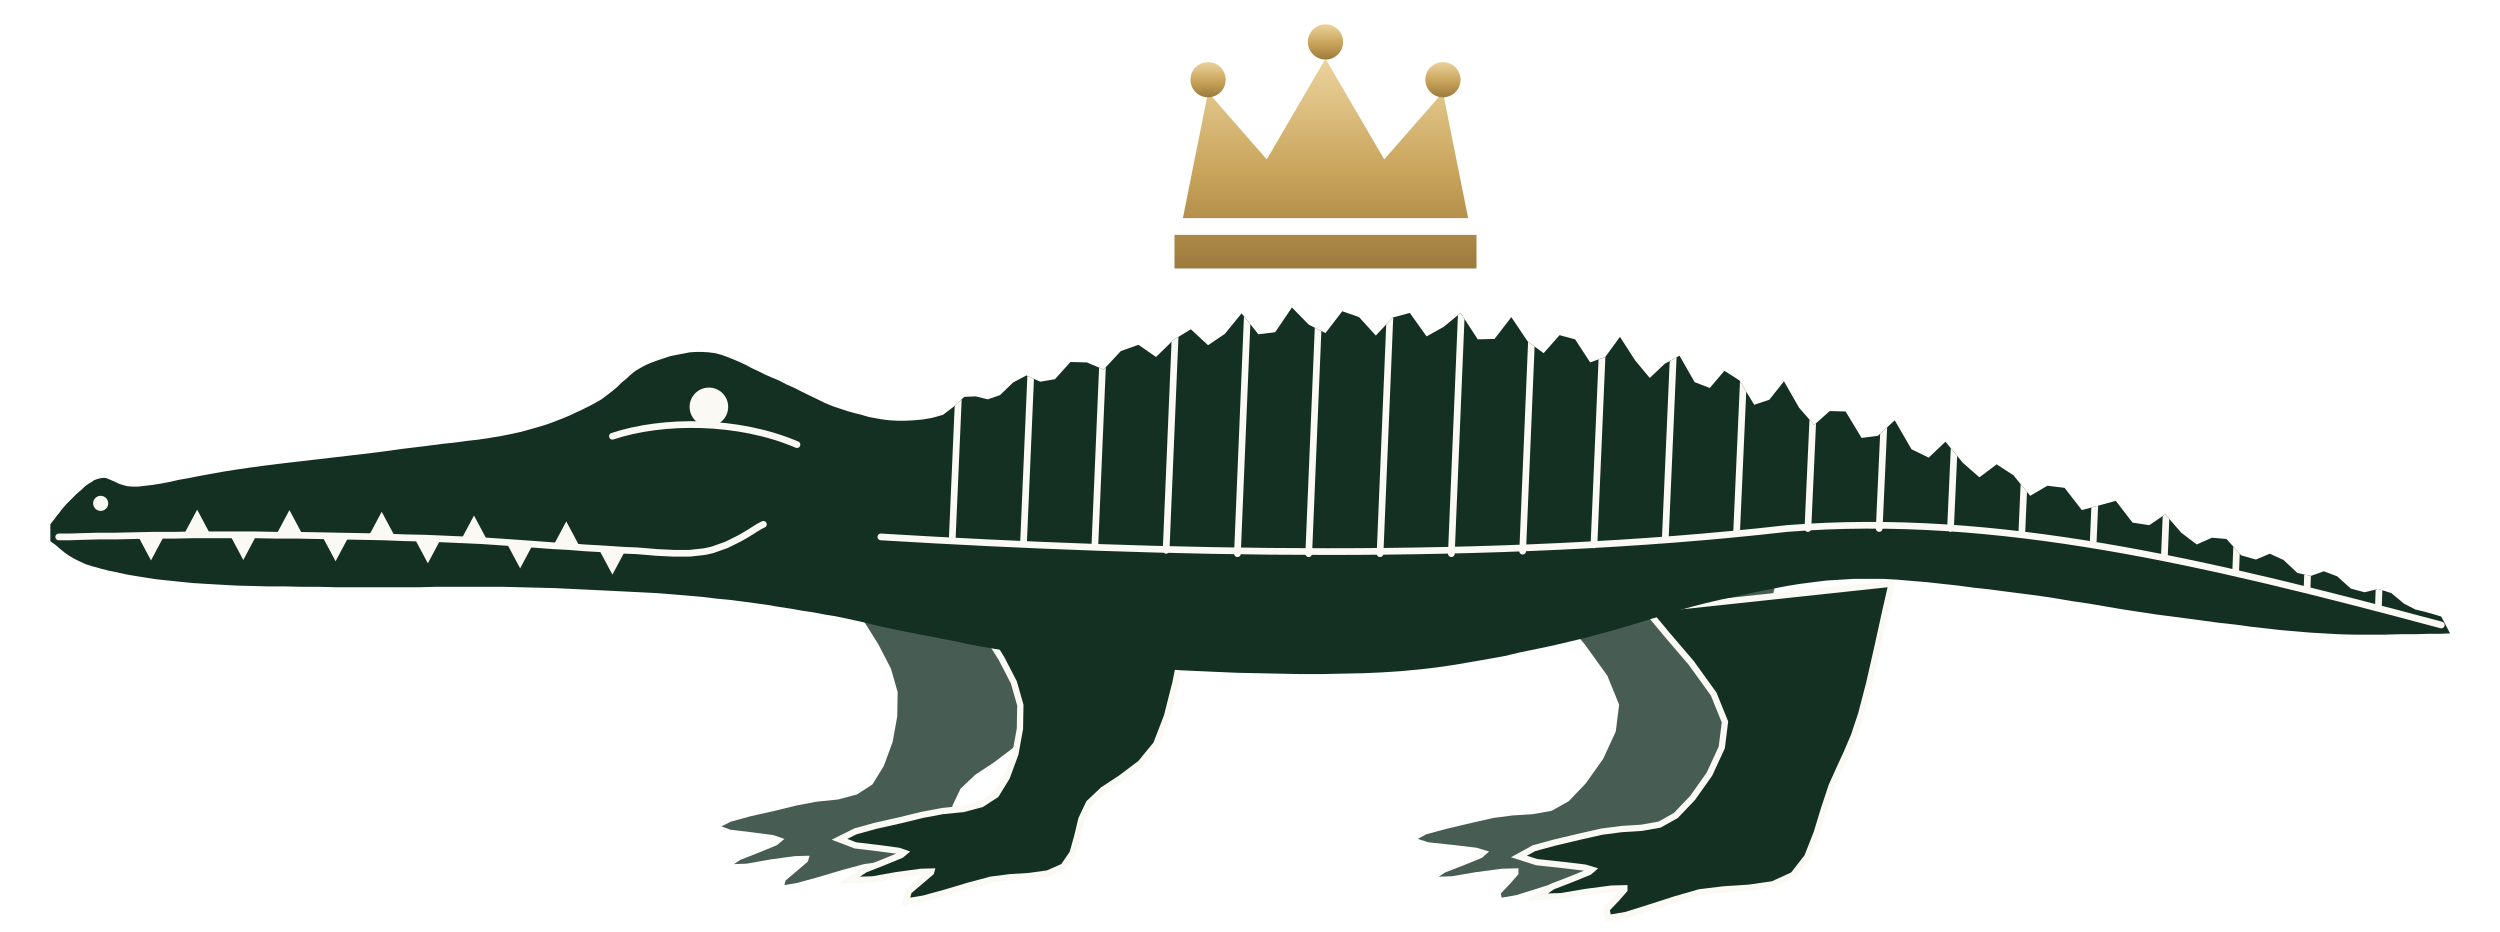
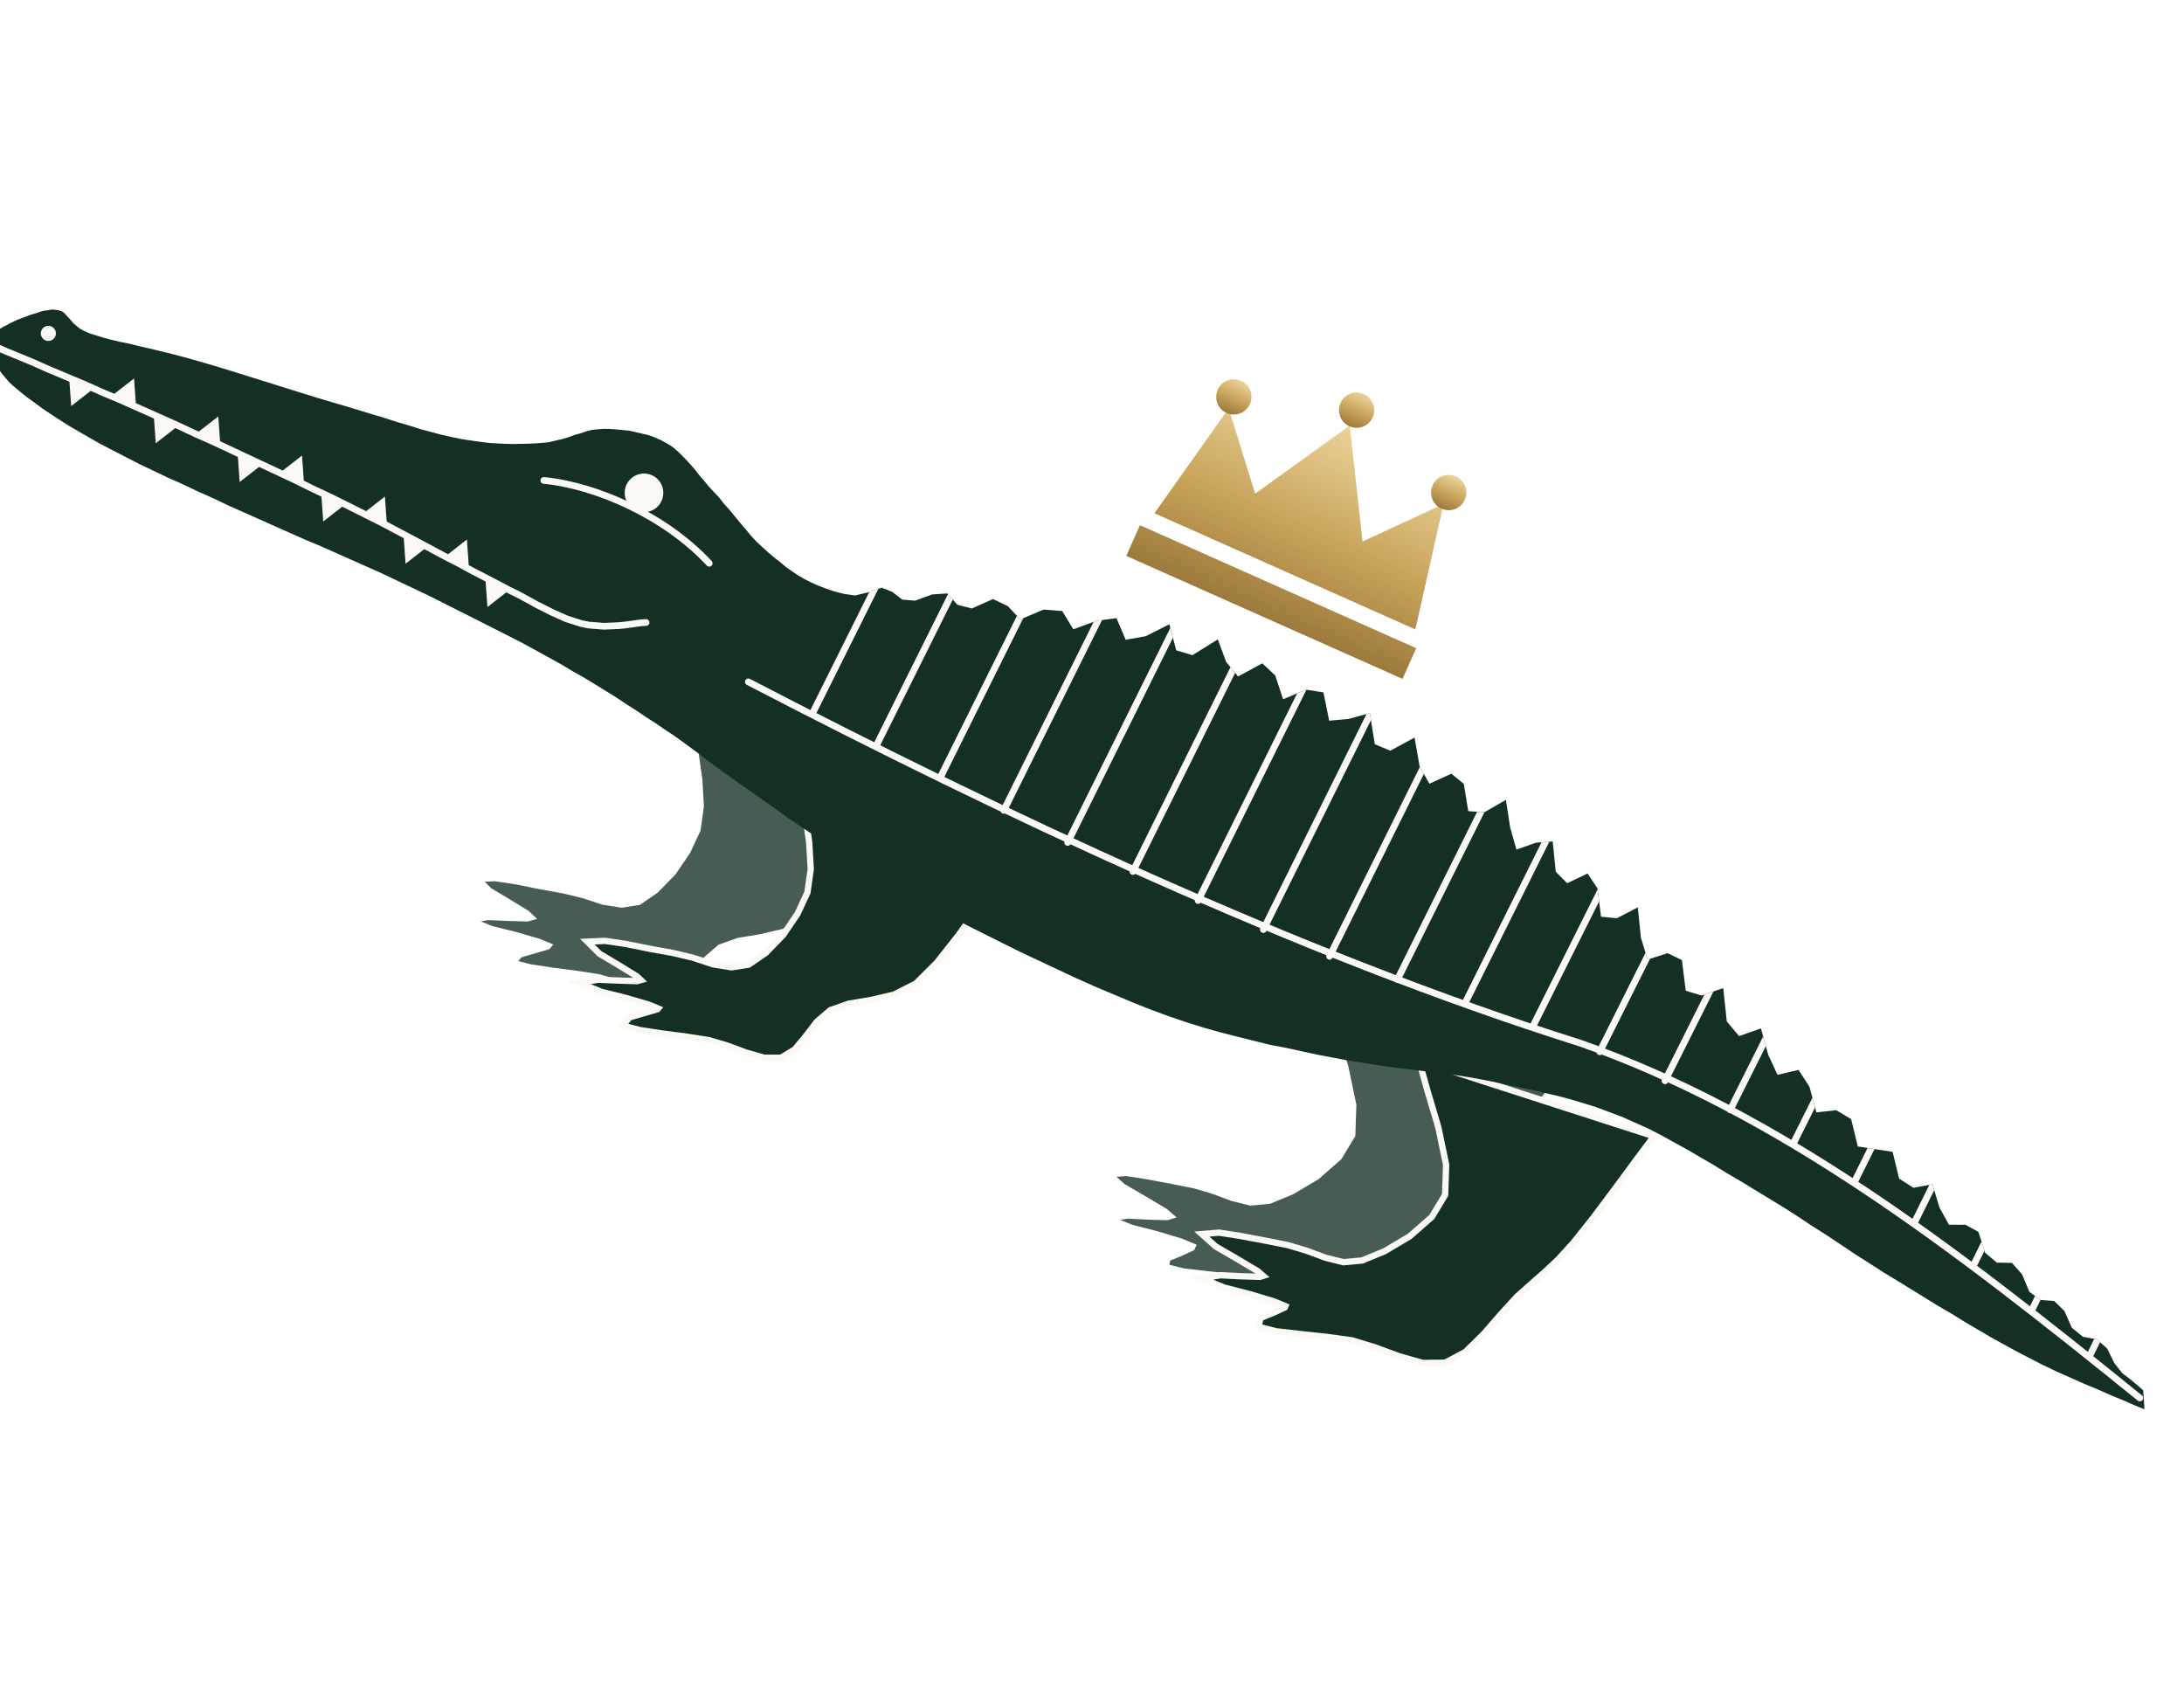
- <svg xmlns="http://www.w3.org/2000/svg" viewBox="4 0 596 222" role="img" aria-label="Cocodrilo coronado de Liliana Quiroga Store">
+ <svg xmlns="http://www.w3.org/2000/svg" viewBox="40 -70 520 400" role="img" aria-label="Cocodrilo coronado de Liliana Quiroga Store">
  <defs>
    <linearGradient id="lq-brass" x1="0" y1="0" x2="0" y2="1">
      <stop offset="0" stop-color="#EBD39C" />
      <stop offset=".55" stop-color="#C8A35A" />
      <stop offset="1" stop-color="#9C7A3C" />
    </linearGradient>
    <clipPath id="lq-medal">
      <circle cx="120" cy="110" r="91" />
    </clipPath>
    <clipPath id="lq-body">
      <path d="M16.0 125.0 L16.3 124.6 L16.6 124.2 L17.1 123.6 L17.5 123.0 L18.1 122.3 L18.6 121.6 L19.2 120.9 L19.8 120.2 L20.4 119.6 L21.0 119.0 L21.6 118.4 L22.2 117.8 L22.9 117.2 L23.6 116.6 L24.2 116.0 L25.0 115.4 L25.7 115.0 L26.4 114.5 L27.2 114.2 L28.0 114.0 L28.8 113.9 L29.4 114.0 L30.1 114.3 L30.8 114.6 L31.5 114.9 L32.3 115.3 L33.2 115.6 L34.3 115.9 L35.5 116.0 L37.0 116.0 L38.7 115.8 L40.4 115.6 L42.3 115.3 L44.4 114.9 L46.6 114.4 L48.9 114.0 L51.4 113.5 L54.1 113.0 L56.9 112.5 L60.0 112.0 L63.4 111.5 L67.1 111.0 L71.1 110.5 L75.4 110.0 L79.7 109.5 L84.0 109.0 L88.3 108.5 L92.5 108.0 L96.4 107.5 L100.0 107.0 L103.3 106.6 L106.5 106.2 L109.6 105.8 L112.5 105.5 L115.4 105.1 L118.1 104.8 L120.7 104.4 L123.2 104.0 L125.7 103.5 L128.0 103.0 L130.2 102.4 L132.3 101.8 L134.3 101.2 L136.2 100.5 L138.0 99.8 L139.7 99.1 L141.4 98.3 L142.9 97.6 L144.5 96.8 L146.0 96.0 L147.4 95.2 L148.7 94.2 L149.9 93.3 L151.1 92.3 L152.2 91.2 L153.3 90.3 L154.4 89.3 L155.5 88.4 L156.7 87.7 L158.0 87.0 L159.4 86.4 L160.8 85.9 L162.3 85.4 L163.8 84.9 L165.3 84.6 L166.9 84.3 L168.4 84.0 L170.0 83.9 L171.5 83.9 L173.0 84.0 L174.5 84.2 L176.0 84.6 L177.4 85.1 L178.9 85.7 L180.3 86.3 L181.8 87.0 L183.3 87.8 L184.8 88.5 L186.4 89.3 L188.0 90.0 L189.7 90.7 L191.4 91.6 L193.2 92.4 L195.0 93.3 L196.8 94.2 L198.7 95.1 L200.5 96.0 L202.4 96.8 L204.2 97.4 L206.0 98.0 L207.8 98.5 L209.4 98.9 L211.1 99.4 L212.7 99.7 L214.4 100.0 L216.1 100.2 L217.9 100.3 L219.8 100.3 L221.8 100.2 L224.0 100.0 L226.3 99.6 L228.8 98.9 L231.3 97.0 L233.9 94.6 L236.6 94.5 L239.5 95.2 L242.4 94.2 L245.5 91.2 L248.7 89.5 L252.0 91.0 L255.5 90.4 L259.2 86.3 L263.1 86.4 L267.1 88.1 L271.2 83.7 L275.4 82.2 L279.6 85.1 L283.8 81.0 L287.9 78.5 L292.0 82.3 L296.0 79.6 L300.0 74.7 L304.0 79.7 L308.0 79.2 L312.0 73.3 L316.0 77.4 L320.0 79.4 L324.0 74.2 L328.0 75.6 L332.0 80.0 L336.0 75.7 L340.1 74.6 L344.1 80.2 L348.2 77.9 L352.2 74.6 L356.3 80.9 L360.3 80.8 L364.3 75.6 L368.2 81.4 L372.0 84.2 L375.8 79.9 L379.5 80.9 L383.1 86.4 L386.7 85.1 L390.2 80.3 L393.8 85.9 L397.3 90.1 L400.9 86.7 L404.4 84.8 L408.0 91.1 L411.6 92.5 L415.1 88.4 L418.7 90.7 L422.2 96.5 L425.8 95.3 L429.3 90.9 L432.9 97.2 L436.5 101.3 L440.2 98.0 L444.0 98.1 L447.8 104.4 L451.7 103.9 L455.7 100.2 L459.7 107.1 L463.8 109.1 L467.8 105.3 L471.9 110.3 L475.9 113.8 L480.0 110.7 L484.0 113.3 L488.0 118.2 L492.1 115.8 L496.2 116.3 L500.3 121.6 L504.4 120.5 L508.4 119.4 L512.4 124.6 L516.4 125.2 L520.2 122.6 L524.0 127.0 L527.7 129.8 L531.3 128.2 L534.8 128.5 L538.3 132.4 L541.8 133.4 L545.1 132.0 L548.4 133.5 L551.7 136.6 L554.9 137.3 L558.0 136.2 L561.2 137.4 L564.4 140.3 L567.7 141.2 L571.0 140.4 L574.1 141.4 L577.1 143.9 L579.8 145.3 L582.3 145.9 L584.4 146.5 L586.0 147.0 L588.1 151.0 L585.7 151.1 L582.9 151.1 L579.7 151.2 L576.2 151.2 L572.6 151.3 L568.9 151.3 L565.2 151.3 L561.5 151.2 L558.0 151.0 L554.6 150.8 L551.1 150.5 L547.6 150.2 L544.1 149.8 L540.5 149.4 L536.9 148.9 L533.2 148.5 L529.5 148.0 L525.8 147.5 L522.0 147.0 L518.1 146.5 L514.2 145.9 L510.2 145.3 L506.1 144.6 L502.0 143.9 L497.9 143.3 L493.8 142.6 L489.8 142.0 L485.9 141.5 L482.0 141.0 L478.2 140.5 L474.5 140.1 L470.8 139.6 L467.1 139.2 L463.5 138.8 L459.9 138.5 L456.4 138.2 L452.9 138.0 L449.4 138.0 L446.0 138.0 L442.7 138.2 L439.4 138.4 L436.2 138.8 L433.1 139.2 L430.0 139.7 L426.9 140.3 L423.8 140.9 L420.6 141.6 L417.3 142.3 L414.0 143.0 L410.6 143.8 L407.1 144.7 L403.6 145.7 L400.1 146.8 L396.5 147.9 L392.9 149.0 L389.2 150.1 L385.5 151.1 L381.8 152.1 L378.0 153.0 L374.2 153.9 L370.4 154.7 L366.5 155.5 L362.7 156.4 L358.8 157.1 L354.8 157.8 L350.7 158.5 L346.6 159.1 L342.3 159.6 L338.0 160.0 L333.5 160.3 L328.8 160.5 L323.9 160.6 L319.0 160.7 L314.0 160.7 L309.0 160.6 L304.1 160.5 L299.2 160.4 L294.5 160.2 L290.0 160.0 L285.6 159.8 L281.3 159.5 L277.0 159.1 L272.8 158.7 L268.8 158.3 L264.8 157.9 L260.9 157.4 L257.1 156.9 L253.5 156.5 L250.0 156.0 L246.7 155.5 L243.6 155.1 L240.6 154.6 L237.7 154.1 L235.0 153.6 L232.3 153.0 L229.7 152.5 L227.2 152.0 L224.6 151.5 L222.0 151.0 L219.5 150.5 L217.0 150.0 L214.7 149.5 L212.4 149.0 L210.1 148.4 L207.8 147.9 L205.5 147.4 L203.1 146.9 L200.6 146.5 L198.0 146.0 L195.3 145.6 L192.5 145.1 L189.8 144.7 L186.9 144.2 L184.0 143.8 L181.0 143.4 L177.9 143.0 L174.7 142.7 L171.4 142.3 L168.0 142.0 L164.4 141.7 L160.6 141.4 L156.7 141.2 L152.7 141.0 L148.6 140.8 L144.5 140.6 L140.3 140.4 L136.2 140.2 L132.0 140.1 L128.0 140.0 L124.0 139.9 L120.0 139.9 L115.9 139.9 L111.9 139.9 L107.9 139.9 L103.9 140.0 L99.9 140.0 L95.9 140.0 L91.9 140.0 L88.0 140.0 L84.1 140.0 L80.0 139.9 L76.0 139.9 L72.0 139.8 L68.0 139.8 L64.1 139.7 L60.3 139.6 L56.7 139.4 L53.2 139.2 L50.0 139.0 L47.0 138.7 L44.1 138.4 L41.3 138.1 L38.7 137.7 L36.2 137.3 L33.9 136.9 L31.7 136.4 L29.7 136.0 L27.8 135.5 L26.0 135.0 L24.4 134.5 L22.9 133.8 L21.7 133.2 L20.5 132.5 L19.5 131.8 L18.6 131.1 L17.8 130.4 L17.1 129.8 L16.5 129.4 L16.0 129.0 Z" />
    </clipPath>
  </defs>
-   <g class="croc">
-     <g fill="#133022" opacity=".78">
-       <path class="leg-h" d="M208.0 145.0 L210.2 148.5 L213.4 153.6 L216.4 159.4 L218.0 165.0 L217.9 170.8 L216.8 176.9 L214.7 182.6 L212.0 187.0 L208.3 189.4 L203.8 190.6 L198.8 191.1 L194.0 192.0 L188.7 193.3 L182.9 194.6 L178.2 195.9 L176.0 197.0 L178.1 197.8 L183.1 198.4 L188.4 199.1 L191.0 200.0 L189.2 201.5 L184.8 203.3 L180.5 205.0 L179.0 206.0 L182.0 205.9 L187.6 204.9 L193.5 204.1 L197.0 204.0 L196.6 205.4 L193.9 207.7 L191.3 209.9 L191.0 211.0 L194.0 210.5 L199.1 209.1 L204.8 207.4 L210.0 206.0 L214.6 205.4 L219.3 205.1 L223.6 204.5 L227.0 203.0 L229.0 200.1 L230.1 196.2 L231.1 192.0 L233.0 188.0 L236.5 184.7 L240.9 181.8 L245.4 178.4 L249.0 174.0 L251.5 167.5 L253.5 159.6 L255.0 152.2 L256.0 147.0 Z" />
-       <path class="leg-f" d="M372.0 142.0 L375.9 146.7 L381.8 153.6 L387.2 161.1 L390.0 168.0 L389.2 174.4 L386.2 180.9 L382.1 186.7 L378.0 191.0 L373.9 193.3 L369.4 194.1 L364.6 194.4 L360.0 195.0 L354.7 196.2 L348.8 197.6 L344.0 198.9 L342.0 200.0 L344.5 200.8 L350.1 201.4 L356.0 202.1 L359.0 203.0 L357.3 204.5 L352.9 206.3 L348.5 208.0 L347.0 209.0 L350.1 208.9 L356.0 207.9 L362.1 207.1 L366.0 207.0 L366.0 208.4 L363.9 210.8 L361.8 213.0 L362.0 214.0 L365.5 213.4 L370.9 211.7 L377.1 209.7 L383.0 208.0 L388.7 207.3 L394.8 206.9 L400.4 206.1 L405.0 204.0 L408.2 199.9 L410.4 194.3 L412.2 188.4 L414.0 183.0 L415.9 178.8 L417.6 175.1 L419.3 171.1 L421.0 166.0 L422.9 158.7 L424.9 149.9 L426.7 141.7 L428.0 136.0 Z" />
+   <g transform="rotate(24 300 120)">
+     <g class="croc">
+       <g fill="#133022" opacity=".78">
+         <path class="leg-h" d="M208.0 145.0 L210.2 148.5 L213.4 153.6 L216.4 159.4 L218.0 165.0 L217.9 170.8 L216.8 176.9 L214.7 182.6 L212.0 187.0 L208.3 189.4 L203.8 190.6 L198.8 191.1 L194.0 192.0 L188.7 193.3 L182.9 194.6 L178.2 195.9 L176.0 197.0 L178.1 197.8 L183.1 198.4 L188.4 199.1 L191.0 200.0 L189.2 201.5 L184.8 203.3 L180.5 205.0 L179.0 206.0 L182.0 205.9 L187.6 204.9 L193.5 204.1 L197.0 204.0 L196.6 205.4 L193.9 207.7 L191.3 209.9 L191.0 211.0 L194.0 210.5 L199.1 209.1 L204.8 207.4 L210.0 206.0 L214.6 205.4 L219.3 205.1 L223.6 204.5 L227.0 203.0 L229.0 200.1 L230.1 196.2 L231.1 192.0 L233.0 188.0 L236.5 184.7 L240.9 181.8 L245.4 178.4 L249.0 174.0 L251.5 167.5 L253.5 159.6 L255.0 152.2 L256.0 147.0 Z" />
+         <path class="leg-f" d="M372.0 142.0 L375.9 146.7 L381.8 153.6 L387.2 161.1 L390.0 168.0 L389.2 174.4 L386.2 180.9 L382.1 186.7 L378.0 191.0 L373.9 193.3 L369.4 194.1 L364.6 194.4 L360.0 195.0 L354.7 196.2 L348.8 197.6 L344.0 198.9 L342.0 200.0 L344.5 200.8 L350.1 201.4 L356.0 202.1 L359.0 203.0 L357.3 204.5 L352.9 206.3 L348.5 208.0 L347.0 209.0 L350.1 208.9 L356.0 207.9 L362.1 207.1 L366.0 207.0 L366.0 208.4 L363.9 210.8 L361.8 213.0 L362.0 214.0 L365.5 213.4 L370.9 211.7 L377.1 209.7 L383.0 208.0 L388.7 207.3 L394.8 206.9 L400.4 206.1 L405.0 204.0 L408.2 199.9 L410.4 194.3 L412.2 188.4 L414.0 183.0 L415.9 178.8 L417.6 175.1 L419.3 171.1 L421.0 166.0 L422.9 158.7 L424.9 149.9 L426.7 141.7 L428.0 136.0 Z" />
+       </g>
+       <g fill="#133022" stroke="#FBF9F3" stroke-width="3" paint-order="stroke">
+         <path class="leg-f" d="M238.0 148.0 L240.2 151.5 L243.4 156.6 L246.4 162.4 L248.0 168.0 L247.9 173.8 L246.8 179.9 L244.7 185.6 L242.0 190.0 L238.3 192.4 L233.8 193.6 L228.8 194.1 L224.0 195.0 L218.7 196.3 L212.9 197.6 L208.2 198.9 L206.0 200.0 L208.1 200.8 L213.1 201.4 L218.4 202.1 L221.0 203.0 L219.2 204.5 L214.8 206.3 L210.5 208.0 L209.0 209.0 L212.0 208.9 L217.6 207.9 L223.5 207.1 L227.0 207.0 L226.6 208.4 L223.9 210.7 L221.3 212.9 L221.0 214.0 L224.0 213.5 L229.1 212.1 L234.8 210.4 L240.0 209.0 L244.6 208.4 L249.3 208.1 L253.6 207.5 L257.0 206.0 L259.0 203.1 L260.1 199.2 L261.1 195.0 L263.0 191.0 L266.5 187.7 L270.9 184.8 L275.4 181.4 L279.0 177.0 L281.5 170.5 L283.5 162.6 L285.0 155.2 L286.0 150.0 Z" />
+         <path class="leg-h" d="M398.0 146.0 L401.9 150.7 L407.8 157.6 L413.2 165.1 L416.0 172.0 L415.2 178.4 L412.2 184.9 L408.1 190.7 L404.0 195.0 L399.9 197.3 L395.4 198.1 L390.6 198.4 L386.0 199.0 L380.7 200.2 L374.8 201.6 L370.0 202.9 L368.0 204.0 L370.5 204.8 L376.1 205.4 L382.0 206.1 L385.0 207.0 L383.3 208.5 L378.9 210.3 L374.5 212.0 L373.0 213.0 L376.1 212.9 L382.0 211.9 L388.1 211.1 L392.0 211.0 L392.0 212.4 L389.9 214.8 L387.8 217.0 L388.0 218.0 L391.5 217.4 L396.9 215.7 L403.1 213.7 L409.0 212.0 L414.7 211.3 L420.8 210.9 L426.4 210.1 L431.0 208.0 L434.2 203.9 L436.4 198.3 L438.2 192.4 L440.0 187.0 L441.9 182.8 L443.6 179.1 L445.3 175.1 L447.0 170.0 L448.9 162.7 L450.9 153.9 L452.7 145.7 L454.0 140.0 Z" />
+       </g>
+       <path fill="#133022" d="M16.0 125.0 L16.3 124.6 L16.6 124.2 L17.1 123.6 L17.5 123.0 L18.1 122.3 L18.6 121.6 L19.2 120.9 L19.8 120.2 L20.4 119.6 L21.0 119.0 L21.6 118.4 L22.2 117.8 L22.9 117.2 L23.6 116.6 L24.2 116.0 L25.0 115.4 L25.7 115.0 L26.4 114.5 L27.2 114.2 L28.0 114.0 L28.8 113.9 L29.4 114.0 L30.1 114.3 L30.8 114.6 L31.5 114.9 L32.3 115.3 L33.2 115.6 L34.3 115.9 L35.5 116.0 L37.0 116.0 L38.7 115.8 L40.4 115.6 L42.3 115.3 L44.4 114.9 L46.6 114.4 L48.9 114.0 L51.4 113.5 L54.1 113.0 L56.9 112.5 L60.0 112.0 L63.4 111.5 L67.1 111.0 L71.1 110.5 L75.4 110.0 L79.7 109.5 L84.0 109.0 L88.3 108.5 L92.5 108.0 L96.4 107.5 L100.0 107.0 L103.3 106.6 L106.5 106.2 L109.6 105.8 L112.5 105.5 L115.4 105.1 L118.1 104.8 L120.7 104.4 L123.2 104.0 L125.7 103.5 L128.0 103.0 L130.2 102.4 L132.3 101.8 L134.3 101.2 L136.2 100.5 L138.0 99.8 L139.7 99.1 L141.4 98.3 L142.9 97.6 L144.5 96.8 L146.0 96.0 L147.4 95.2 L148.7 94.2 L149.9 93.3 L151.1 92.3 L152.2 91.2 L153.3 90.3 L154.4 89.3 L155.5 88.4 L156.7 87.7 L158.0 87.0 L159.4 86.4 L160.8 85.9 L162.3 85.4 L163.8 84.9 L165.3 84.6 L166.9 84.3 L168.4 84.0 L170.0 83.9 L171.5 83.9 L173.0 84.0 L174.5 84.2 L176.0 84.6 L177.4 85.1 L178.9 85.7 L180.3 86.3 L181.8 87.0 L183.3 87.8 L184.8 88.5 L186.4 89.3 L188.0 90.0 L189.7 90.7 L191.4 91.6 L193.2 92.4 L195.0 93.3 L196.8 94.2 L198.7 95.1 L200.5 96.0 L202.4 96.8 L204.2 97.4 L206.0 98.0 L207.8 98.5 L209.4 98.9 L211.1 99.4 L212.7 99.7 L214.4 100.0 L216.1 100.2 L217.9 100.3 L219.8 100.3 L221.8 100.2 L224.0 100.0 L226.3 99.6 L228.8 98.9 L231.3 97.0 L233.9 94.6 L236.6 94.5 L239.5 95.2 L242.4 94.2 L245.5 91.2 L248.7 89.5 L252.0 91.0 L255.5 90.4 L259.2 86.3 L263.1 86.4 L267.1 88.1 L271.2 83.7 L275.4 82.2 L279.6 85.1 L283.8 81.0 L287.9 78.5 L292.0 82.3 L296.0 79.6 L300.0 74.7 L304.0 79.7 L308.0 79.2 L312.0 73.3 L316.0 77.4 L320.0 79.4 L324.0 74.2 L328.0 75.6 L332.0 80.0 L336.0 75.7 L340.1 74.6 L344.1 80.2 L348.2 77.9 L352.2 74.6 L356.3 80.9 L360.3 80.8 L364.3 75.6 L368.2 81.4 L372.0 84.2 L375.8 79.9 L379.5 80.9 L383.1 86.4 L386.7 85.1 L390.2 80.3 L393.8 85.9 L397.3 90.1 L400.9 86.7 L404.4 84.8 L408.0 91.1 L411.6 92.5 L415.1 88.4 L418.7 90.7 L422.2 96.5 L425.8 95.3 L429.3 90.9 L432.9 97.2 L436.5 101.3 L440.2 98.0 L444.0 98.1 L447.8 104.4 L451.7 103.9 L455.7 100.2 L459.7 107.1 L463.8 109.1 L467.8 105.3 L471.9 110.3 L475.9 113.8 L480.0 110.7 L484.0 113.3 L488.0 118.2 L492.1 115.8 L496.2 116.3 L500.3 121.6 L504.4 120.5 L508.4 119.4 L512.4 124.6 L516.4 125.2 L520.2 122.6 L524.0 127.0 L527.7 129.8 L531.3 128.2 L534.8 128.5 L538.3 132.4 L541.8 133.4 L545.1 132.0 L548.4 133.5 L551.7 136.6 L554.9 137.3 L558.0 136.2 L561.2 137.4 L564.4 140.3 L567.7 141.2 L571.0 140.4 L574.1 141.4 L577.1 143.9 L579.8 145.3 L582.3 145.9 L584.4 146.5 L586.0 147.0 L588.1 151.0 L585.7 151.1 L582.9 151.1 L579.7 151.2 L576.2 151.2 L572.6 151.3 L568.9 151.3 L565.2 151.3 L561.5 151.2 L558.0 151.0 L554.6 150.8 L551.1 150.5 L547.6 150.2 L544.1 149.8 L540.5 149.4 L536.9 148.9 L533.2 148.5 L529.5 148.0 L525.8 147.5 L522.0 147.0 L518.1 146.5 L514.2 145.9 L510.2 145.3 L506.1 144.6 L502.0 143.9 L497.9 143.3 L493.8 142.6 L489.8 142.0 L485.9 141.5 L482.0 141.0 L478.2 140.5 L474.5 140.1 L470.8 139.6 L467.1 139.2 L463.5 138.8 L459.9 138.5 L456.4 138.2 L452.9 138.0 L449.4 138.0 L446.0 138.0 L442.7 138.2 L439.4 138.4 L436.2 138.8 L433.1 139.2 L430.0 139.7 L426.9 140.3 L423.8 140.9 L420.6 141.6 L417.3 142.3 L414.0 143.0 L410.6 143.8 L407.1 144.7 L403.6 145.7 L400.1 146.8 L396.5 147.9 L392.9 149.0 L389.2 150.1 L385.5 151.1 L381.8 152.1 L378.0 153.0 L374.2 153.9 L370.4 154.7 L366.5 155.5 L362.7 156.4 L358.8 157.1 L354.8 157.8 L350.7 158.5 L346.6 159.1 L342.3 159.6 L338.0 160.0 L333.5 160.3 L328.8 160.5 L323.9 160.6 L319.0 160.7 L314.0 160.7 L309.0 160.6 L304.1 160.5 L299.2 160.4 L294.5 160.2 L290.0 160.0 L285.6 159.8 L281.3 159.5 L277.0 159.1 L272.8 158.7 L268.8 158.3 L264.8 157.9 L260.9 157.4 L257.1 156.9 L253.5 156.5 L250.0 156.0 L246.7 155.5 L243.6 155.1 L240.6 154.6 L237.7 154.1 L235.0 153.6 L232.3 153.0 L229.7 152.5 L227.2 152.0 L224.6 151.5 L222.0 151.0 L219.5 150.5 L217.0 150.0 L214.7 149.5 L212.4 149.0 L210.1 148.4 L207.8 147.9 L205.5 147.4 L203.1 146.9 L200.6 146.5 L198.0 146.0 L195.3 145.6 L192.5 145.1 L189.8 144.7 L186.9 144.2 L184.0 143.8 L181.0 143.4 L177.9 143.0 L174.7 142.7 L171.4 142.3 L168.0 142.0 L164.4 141.7 L160.6 141.4 L156.7 141.2 L152.7 141.0 L148.6 140.8 L144.5 140.6 L140.3 140.4 L136.2 140.2 L132.0 140.1 L128.0 140.0 L124.0 139.9 L120.0 139.9 L115.9 139.9 L111.9 139.9 L107.9 139.9 L103.9 140.0 L99.9 140.0 L95.9 140.0 L91.9 140.0 L88.0 140.0 L84.1 140.0 L80.0 139.9 L76.0 139.9 L72.0 139.8 L68.0 139.8 L64.1 139.7 L60.3 139.6 L56.7 139.4 L53.2 139.2 L50.0 139.0 L47.0 138.7 L44.1 138.4 L41.3 138.1 L38.7 137.7 L36.2 137.3 L33.9 136.9 L31.7 136.4 L29.7 136.0 L27.8 135.5 L26.0 135.0 L24.4 134.5 L22.9 133.8 L21.7 133.2 L20.5 132.5 L19.5 131.8 L18.6 131.1 L17.8 130.4 L17.1 129.8 L16.5 129.4 L16.0 129.0 Z" />
+       <g fill="none" stroke="#FBF9F3" stroke-width="1.6" stroke-linecap="round" clip-path="url(#lq-body)">
+         <path d="M18.0 128.0 L20.5 128.0 L23.6 127.9 L27.3 127.8 L31.4 127.8 L35.9 127.7 L40.6 127.6 L45.5 127.6 L50.4 127.5 L55.3 127.5 L60.0 127.5 L64.7 127.5 L69.6 127.6 L74.7 127.6 L79.9 127.7 L85.1 127.8 L90.3 127.9 L95.5 128.0 L100.5 128.2 L105.4 128.3 L110.0 128.5 L114.5 128.7 L118.9 128.9 L123.3 129.2 L127.6 129.5 L131.8 129.8 L135.8 130.1 L139.6 130.3 L143.3 130.6 L146.8 130.8 L150.0 131.0 L153.0 131.2 L155.7 131.3 L158.2 131.5 L160.5 131.7 L162.6 131.8 L164.6 131.9 L166.6 131.9 L168.4 131.9 L170.2 131.7 L172.0 131.5 L173.8 131.1 L175.5 130.5 L177.2 129.9 L178.8 129.1 L180.4 128.3 L181.8 127.5 L183.1 126.7 L184.2 126.0 L185.2 125.4 L186.0 125.0 M234 60 L231 128.8 M251 60 L248 129.6 M268 60 L265 130.4 M285 60 L282 131.2 M302 60 L299 132.0 M319 60 L316 132.0 M336 60 L333 132.0 M353 60 L350 132.0 M370 60 L367 131.4 M387 60 L384 129.9 M404 60 L401 128.5 M421 60 L418 127.0 M438 60 L435 126.0 M455 60 L452 126.0 M472 60 L469 126.0 M489 60 L486 127.0 M506 60 L503 129.7 M523 60 L520 132.4 M540 60 L537 135.9 M557 60 L554 140.4 M574 60 L571 145.0 M214 128 C280 132 360 134 430 126 C480 122 530 134 586 149 M150 104 C162 100 180 100 194 106" />
+       </g>
+       <g fill="#FBF9F3">
+         <path d="M36.8 127.6 L40.0 133.6 L43.2 127.6 Z M58.8 127.5 L62.0 133.5 L65.2 127.5 Z M80.8 127.8 L84.0 133.8 L87.2 127.8 Z M102.8 128.3 L106.0 134.3 L109.2 128.3 Z M124.8 129.5 L128.0 135.5 L131.2 129.5 Z M146.8 131.0 L150.0 137.0 L153.2 131.0 Z M47.8 127.5 L51.0 121.5 L54.2 127.5 Z M69.8 127.6 L73.0 121.6 L76.2 127.6 Z M91.8 128.0 L95.0 122.0 L98.2 128.0 Z M113.8 128.9 L117.0 122.9 L120.2 128.9 Z M135.8 130.3 L139.0 124.3 L142.2 130.3 Z" />
+         <circle cx="173" cy="97" r="4.6" />
+         <circle cx="28" cy="120" r="1.8" />
+       </g>
    </g>
-     <g fill="#133022" stroke="#FBF9F3" stroke-width="3" paint-order="stroke">
-       <path class="leg-f" d="M238.0 148.0 L240.2 151.5 L243.4 156.6 L246.4 162.4 L248.0 168.0 L247.9 173.8 L246.8 179.9 L244.7 185.6 L242.0 190.0 L238.3 192.4 L233.8 193.6 L228.8 194.1 L224.0 195.0 L218.7 196.3 L212.9 197.6 L208.2 198.9 L206.0 200.0 L208.1 200.8 L213.1 201.4 L218.4 202.1 L221.0 203.0 L219.2 204.5 L214.8 206.3 L210.5 208.0 L209.0 209.0 L212.0 208.9 L217.6 207.9 L223.5 207.1 L227.0 207.0 L226.6 208.4 L223.9 210.7 L221.3 212.9 L221.0 214.0 L224.0 213.5 L229.1 212.1 L234.8 210.4 L240.0 209.0 L244.6 208.4 L249.3 208.1 L253.6 207.5 L257.0 206.0 L259.0 203.1 L260.1 199.2 L261.1 195.0 L263.0 191.0 L266.5 187.7 L270.9 184.8 L275.4 181.4 L279.0 177.0 L281.5 170.5 L283.5 162.6 L285.0 155.2 L286.0 150.0 Z" />
-       <path class="leg-h" d="M398.0 146.0 L401.9 150.7 L407.8 157.6 L413.2 165.1 L416.0 172.0 L415.2 178.4 L412.2 184.9 L408.1 190.7 L404.0 195.0 L399.9 197.3 L395.4 198.1 L390.6 198.4 L386.0 199.0 L380.7 200.2 L374.8 201.6 L370.0 202.9 L368.0 204.0 L370.5 204.8 L376.1 205.4 L382.0 206.1 L385.0 207.0 L383.3 208.5 L378.9 210.3 L374.5 212.0 L373.0 213.0 L376.1 212.9 L382.0 211.9 L388.1 211.1 L392.0 211.0 L392.0 212.4 L389.9 214.8 L387.8 217.0 L388.0 218.0 L391.5 217.4 L396.9 215.7 L403.1 213.7 L409.0 212.0 L414.7 211.3 L420.8 210.9 L426.4 210.1 L431.0 208.0 L434.2 203.9 L436.4 198.3 L438.2 192.4 L440.0 187.0 L441.9 182.8 L443.6 179.1 L445.3 175.1 L447.0 170.0 L448.9 162.7 L450.9 153.9 L452.7 145.7 L454.0 140.0 Z" />
-     </g>
-     <path fill="#133022" d="M16.0 125.0 L16.3 124.6 L16.6 124.2 L17.1 123.6 L17.5 123.0 L18.1 122.3 L18.6 121.6 L19.2 120.9 L19.8 120.2 L20.4 119.6 L21.0 119.0 L21.6 118.4 L22.2 117.8 L22.9 117.2 L23.6 116.6 L24.2 116.0 L25.0 115.4 L25.7 115.0 L26.4 114.5 L27.2 114.2 L28.0 114.0 L28.8 113.9 L29.4 114.0 L30.1 114.3 L30.8 114.6 L31.5 114.9 L32.3 115.3 L33.2 115.6 L34.3 115.9 L35.5 116.0 L37.0 116.0 L38.7 115.8 L40.4 115.6 L42.3 115.3 L44.4 114.9 L46.6 114.4 L48.9 114.0 L51.4 113.5 L54.1 113.0 L56.9 112.5 L60.0 112.0 L63.4 111.5 L67.1 111.0 L71.1 110.5 L75.4 110.0 L79.7 109.5 L84.0 109.0 L88.3 108.5 L92.5 108.0 L96.4 107.5 L100.0 107.0 L103.3 106.6 L106.5 106.2 L109.6 105.8 L112.5 105.5 L115.4 105.1 L118.1 104.8 L120.7 104.4 L123.2 104.0 L125.7 103.5 L128.0 103.0 L130.2 102.4 L132.3 101.8 L134.3 101.2 L136.2 100.5 L138.0 99.8 L139.7 99.1 L141.4 98.3 L142.9 97.6 L144.5 96.8 L146.0 96.0 L147.4 95.2 L148.7 94.2 L149.9 93.3 L151.1 92.3 L152.2 91.2 L153.3 90.3 L154.4 89.3 L155.5 88.4 L156.7 87.7 L158.0 87.0 L159.4 86.4 L160.8 85.9 L162.3 85.4 L163.8 84.9 L165.3 84.6 L166.9 84.3 L168.4 84.0 L170.0 83.9 L171.5 83.9 L173.0 84.0 L174.5 84.2 L176.0 84.6 L177.4 85.1 L178.9 85.7 L180.3 86.3 L181.8 87.0 L183.3 87.8 L184.8 88.5 L186.4 89.3 L188.0 90.0 L189.7 90.7 L191.4 91.6 L193.2 92.4 L195.0 93.3 L196.8 94.2 L198.7 95.1 L200.5 96.0 L202.4 96.8 L204.2 97.4 L206.0 98.0 L207.8 98.5 L209.4 98.9 L211.1 99.4 L212.7 99.7 L214.4 100.0 L216.1 100.2 L217.9 100.3 L219.8 100.3 L221.8 100.2 L224.0 100.0 L226.3 99.6 L228.8 98.9 L231.3 97.0 L233.9 94.6 L236.6 94.5 L239.5 95.2 L242.4 94.2 L245.5 91.2 L248.7 89.5 L252.0 91.0 L255.5 90.4 L259.2 86.3 L263.1 86.4 L267.1 88.1 L271.2 83.7 L275.4 82.2 L279.6 85.1 L283.8 81.0 L287.9 78.5 L292.0 82.3 L296.0 79.6 L300.0 74.7 L304.0 79.7 L308.0 79.2 L312.0 73.3 L316.0 77.4 L320.0 79.4 L324.0 74.2 L328.0 75.6 L332.0 80.0 L336.0 75.7 L340.1 74.6 L344.1 80.2 L348.2 77.9 L352.2 74.6 L356.3 80.9 L360.3 80.8 L364.3 75.6 L368.2 81.4 L372.0 84.2 L375.8 79.9 L379.5 80.9 L383.1 86.4 L386.7 85.1 L390.2 80.3 L393.8 85.9 L397.3 90.1 L400.9 86.7 L404.4 84.8 L408.0 91.1 L411.6 92.5 L415.1 88.4 L418.7 90.7 L422.2 96.5 L425.8 95.3 L429.3 90.9 L432.9 97.2 L436.5 101.3 L440.2 98.0 L444.0 98.1 L447.8 104.4 L451.7 103.9 L455.7 100.2 L459.7 107.1 L463.8 109.1 L467.8 105.3 L471.9 110.3 L475.9 113.8 L480.0 110.7 L484.0 113.3 L488.0 118.2 L492.1 115.8 L496.2 116.3 L500.3 121.6 L504.4 120.5 L508.4 119.4 L512.4 124.6 L516.4 125.2 L520.2 122.6 L524.0 127.0 L527.7 129.8 L531.3 128.2 L534.8 128.5 L538.3 132.4 L541.8 133.4 L545.1 132.0 L548.4 133.5 L551.7 136.6 L554.9 137.3 L558.0 136.2 L561.2 137.4 L564.4 140.3 L567.7 141.2 L571.0 140.4 L574.1 141.4 L577.1 143.9 L579.8 145.3 L582.3 145.9 L584.4 146.5 L586.0 147.0 L588.1 151.0 L585.7 151.1 L582.9 151.1 L579.7 151.2 L576.2 151.2 L572.6 151.3 L568.9 151.3 L565.2 151.3 L561.5 151.2 L558.0 151.0 L554.6 150.8 L551.1 150.5 L547.6 150.2 L544.1 149.8 L540.5 149.4 L536.9 148.9 L533.2 148.5 L529.5 148.0 L525.8 147.5 L522.0 147.0 L518.1 146.5 L514.2 145.9 L510.2 145.3 L506.1 144.6 L502.0 143.9 L497.9 143.3 L493.8 142.6 L489.8 142.0 L485.9 141.5 L482.0 141.0 L478.2 140.5 L474.5 140.1 L470.8 139.6 L467.1 139.2 L463.5 138.8 L459.9 138.5 L456.4 138.2 L452.9 138.0 L449.4 138.0 L446.0 138.0 L442.7 138.2 L439.4 138.4 L436.2 138.8 L433.1 139.2 L430.0 139.7 L426.9 140.3 L423.8 140.9 L420.6 141.6 L417.3 142.3 L414.0 143.0 L410.6 143.8 L407.1 144.7 L403.6 145.7 L400.1 146.8 L396.5 147.9 L392.9 149.0 L389.2 150.1 L385.5 151.1 L381.8 152.1 L378.0 153.0 L374.2 153.9 L370.4 154.7 L366.5 155.5 L362.7 156.4 L358.8 157.1 L354.8 157.8 L350.7 158.5 L346.6 159.1 L342.3 159.6 L338.0 160.0 L333.5 160.3 L328.8 160.5 L323.9 160.6 L319.0 160.7 L314.0 160.7 L309.0 160.6 L304.1 160.5 L299.2 160.4 L294.5 160.2 L290.0 160.0 L285.6 159.8 L281.3 159.5 L277.0 159.1 L272.8 158.7 L268.8 158.3 L264.8 157.9 L260.9 157.4 L257.1 156.9 L253.5 156.5 L250.0 156.0 L246.7 155.5 L243.6 155.1 L240.6 154.6 L237.7 154.1 L235.0 153.6 L232.3 153.0 L229.7 152.5 L227.2 152.0 L224.6 151.5 L222.0 151.0 L219.5 150.5 L217.0 150.0 L214.7 149.5 L212.4 149.0 L210.1 148.4 L207.8 147.9 L205.5 147.4 L203.1 146.9 L200.6 146.5 L198.0 146.0 L195.3 145.6 L192.5 145.1 L189.8 144.7 L186.9 144.2 L184.0 143.8 L181.0 143.4 L177.9 143.0 L174.7 142.7 L171.4 142.3 L168.0 142.0 L164.4 141.7 L160.6 141.4 L156.7 141.2 L152.7 141.0 L148.6 140.8 L144.5 140.6 L140.3 140.4 L136.2 140.2 L132.0 140.1 L128.0 140.0 L124.0 139.9 L120.0 139.9 L115.9 139.9 L111.9 139.9 L107.9 139.9 L103.9 140.0 L99.9 140.0 L95.9 140.0 L91.9 140.0 L88.0 140.0 L84.1 140.0 L80.0 139.9 L76.0 139.9 L72.0 139.8 L68.0 139.8 L64.1 139.7 L60.3 139.6 L56.7 139.4 L53.2 139.2 L50.0 139.0 L47.0 138.7 L44.1 138.4 L41.3 138.1 L38.7 137.7 L36.2 137.3 L33.9 136.9 L31.7 136.4 L29.7 136.0 L27.8 135.5 L26.0 135.0 L24.4 134.5 L22.9 133.8 L21.7 133.2 L20.5 132.5 L19.5 131.8 L18.6 131.1 L17.8 130.4 L17.1 129.8 L16.5 129.4 L16.0 129.0 Z" />
-     <g fill="none" stroke="#FBF9F3" stroke-width="1.6" stroke-linecap="round" clip-path="url(#lq-body)">
-       <path d="M18.0 128.0 L20.5 128.0 L23.6 127.9 L27.3 127.8 L31.4 127.8 L35.9 127.7 L40.6 127.6 L45.5 127.6 L50.4 127.5 L55.3 127.5 L60.0 127.5 L64.7 127.5 L69.6 127.6 L74.7 127.6 L79.9 127.7 L85.1 127.8 L90.3 127.9 L95.5 128.0 L100.5 128.2 L105.4 128.3 L110.0 128.5 L114.5 128.7 L118.9 128.9 L123.3 129.2 L127.6 129.5 L131.8 129.8 L135.8 130.1 L139.6 130.3 L143.3 130.6 L146.8 130.8 L150.0 131.0 L153.0 131.2 L155.7 131.3 L158.2 131.5 L160.5 131.7 L162.6 131.8 L164.6 131.9 L166.6 131.9 L168.4 131.9 L170.2 131.7 L172.0 131.5 L173.8 131.1 L175.5 130.5 L177.2 129.9 L178.8 129.1 L180.4 128.3 L181.8 127.5 L183.1 126.7 L184.2 126.0 L185.2 125.4 L186.0 125.0 M234 60 L231 128.8 M251 60 L248 129.6 M268 60 L265 130.4 M285 60 L282 131.2 M302 60 L299 132.0 M319 60 L316 132.0 M336 60 L333 132.0 M353 60 L350 132.0 M370 60 L367 131.4 M387 60 L384 129.9 M404 60 L401 128.5 M421 60 L418 127.0 M438 60 L435 126.0 M455 60 L452 126.0 M472 60 L469 126.0 M489 60 L486 127.0 M506 60 L503 129.7 M523 60 L520 132.4 M540 60 L537 135.9 M557 60 L554 140.4 M574 60 L571 145.0 M214 128 C280 132 360 134 430 126 C480 122 530 134 586 149 M150 104 C162 100 180 100 194 106" />
-     </g>
-     <g fill="#FBF9F3">
-       <path d="M36.8 127.6 L40.0 133.6 L43.2 127.6 Z M58.8 127.5 L62.0 133.5 L65.2 127.5 Z M80.8 127.8 L84.0 133.8 L87.2 127.8 Z M102.8 128.3 L106.0 134.3 L109.2 128.3 Z M124.8 129.5 L128.0 135.5 L131.2 129.5 Z M146.8 131.0 L150.0 137.0 L153.2 131.0 Z M47.8 127.5 L51.0 121.5 L54.2 127.5 Z M69.8 127.6 L73.0 121.6 L76.2 127.6 Z M91.8 128.0 L95.0 122.0 L98.2 128.0 Z M113.8 128.9 L117.0 122.9 L120.2 128.9 Z M135.8 130.3 L139.0 124.3 L142.2 130.3 Z" />
-       <circle cx="173" cy="97" r="4.6" />
-       <circle cx="28" cy="120" r="1.8" />
+     <g fill="url(#lq-brass)">
+       <path d="M286 52 L292 22 L306 38 L320 14 L334 38 L348 22 L354 52 Z M284 56 H356 V64 H284 Z" />
+       <circle cx="292" cy="19" r="4.2" />
+       <circle cx="320" cy="10" r="4.2" />
+       <circle cx="348" cy="19" r="4.2" />
    </g>
  </g>
-   <g fill="url(#lq-brass)">
-     <path d="M286 52 L292 22 L306 38 L320 14 L334 38 L348 22 L354 52 Z M284 56 H356 V64 H284 Z" />
-     <circle cx="292" cy="19" r="4.2" />
-     <circle cx="320" cy="10" r="4.2" />
-     <circle cx="348" cy="19" r="4.2" />
-   </g>
</svg>
